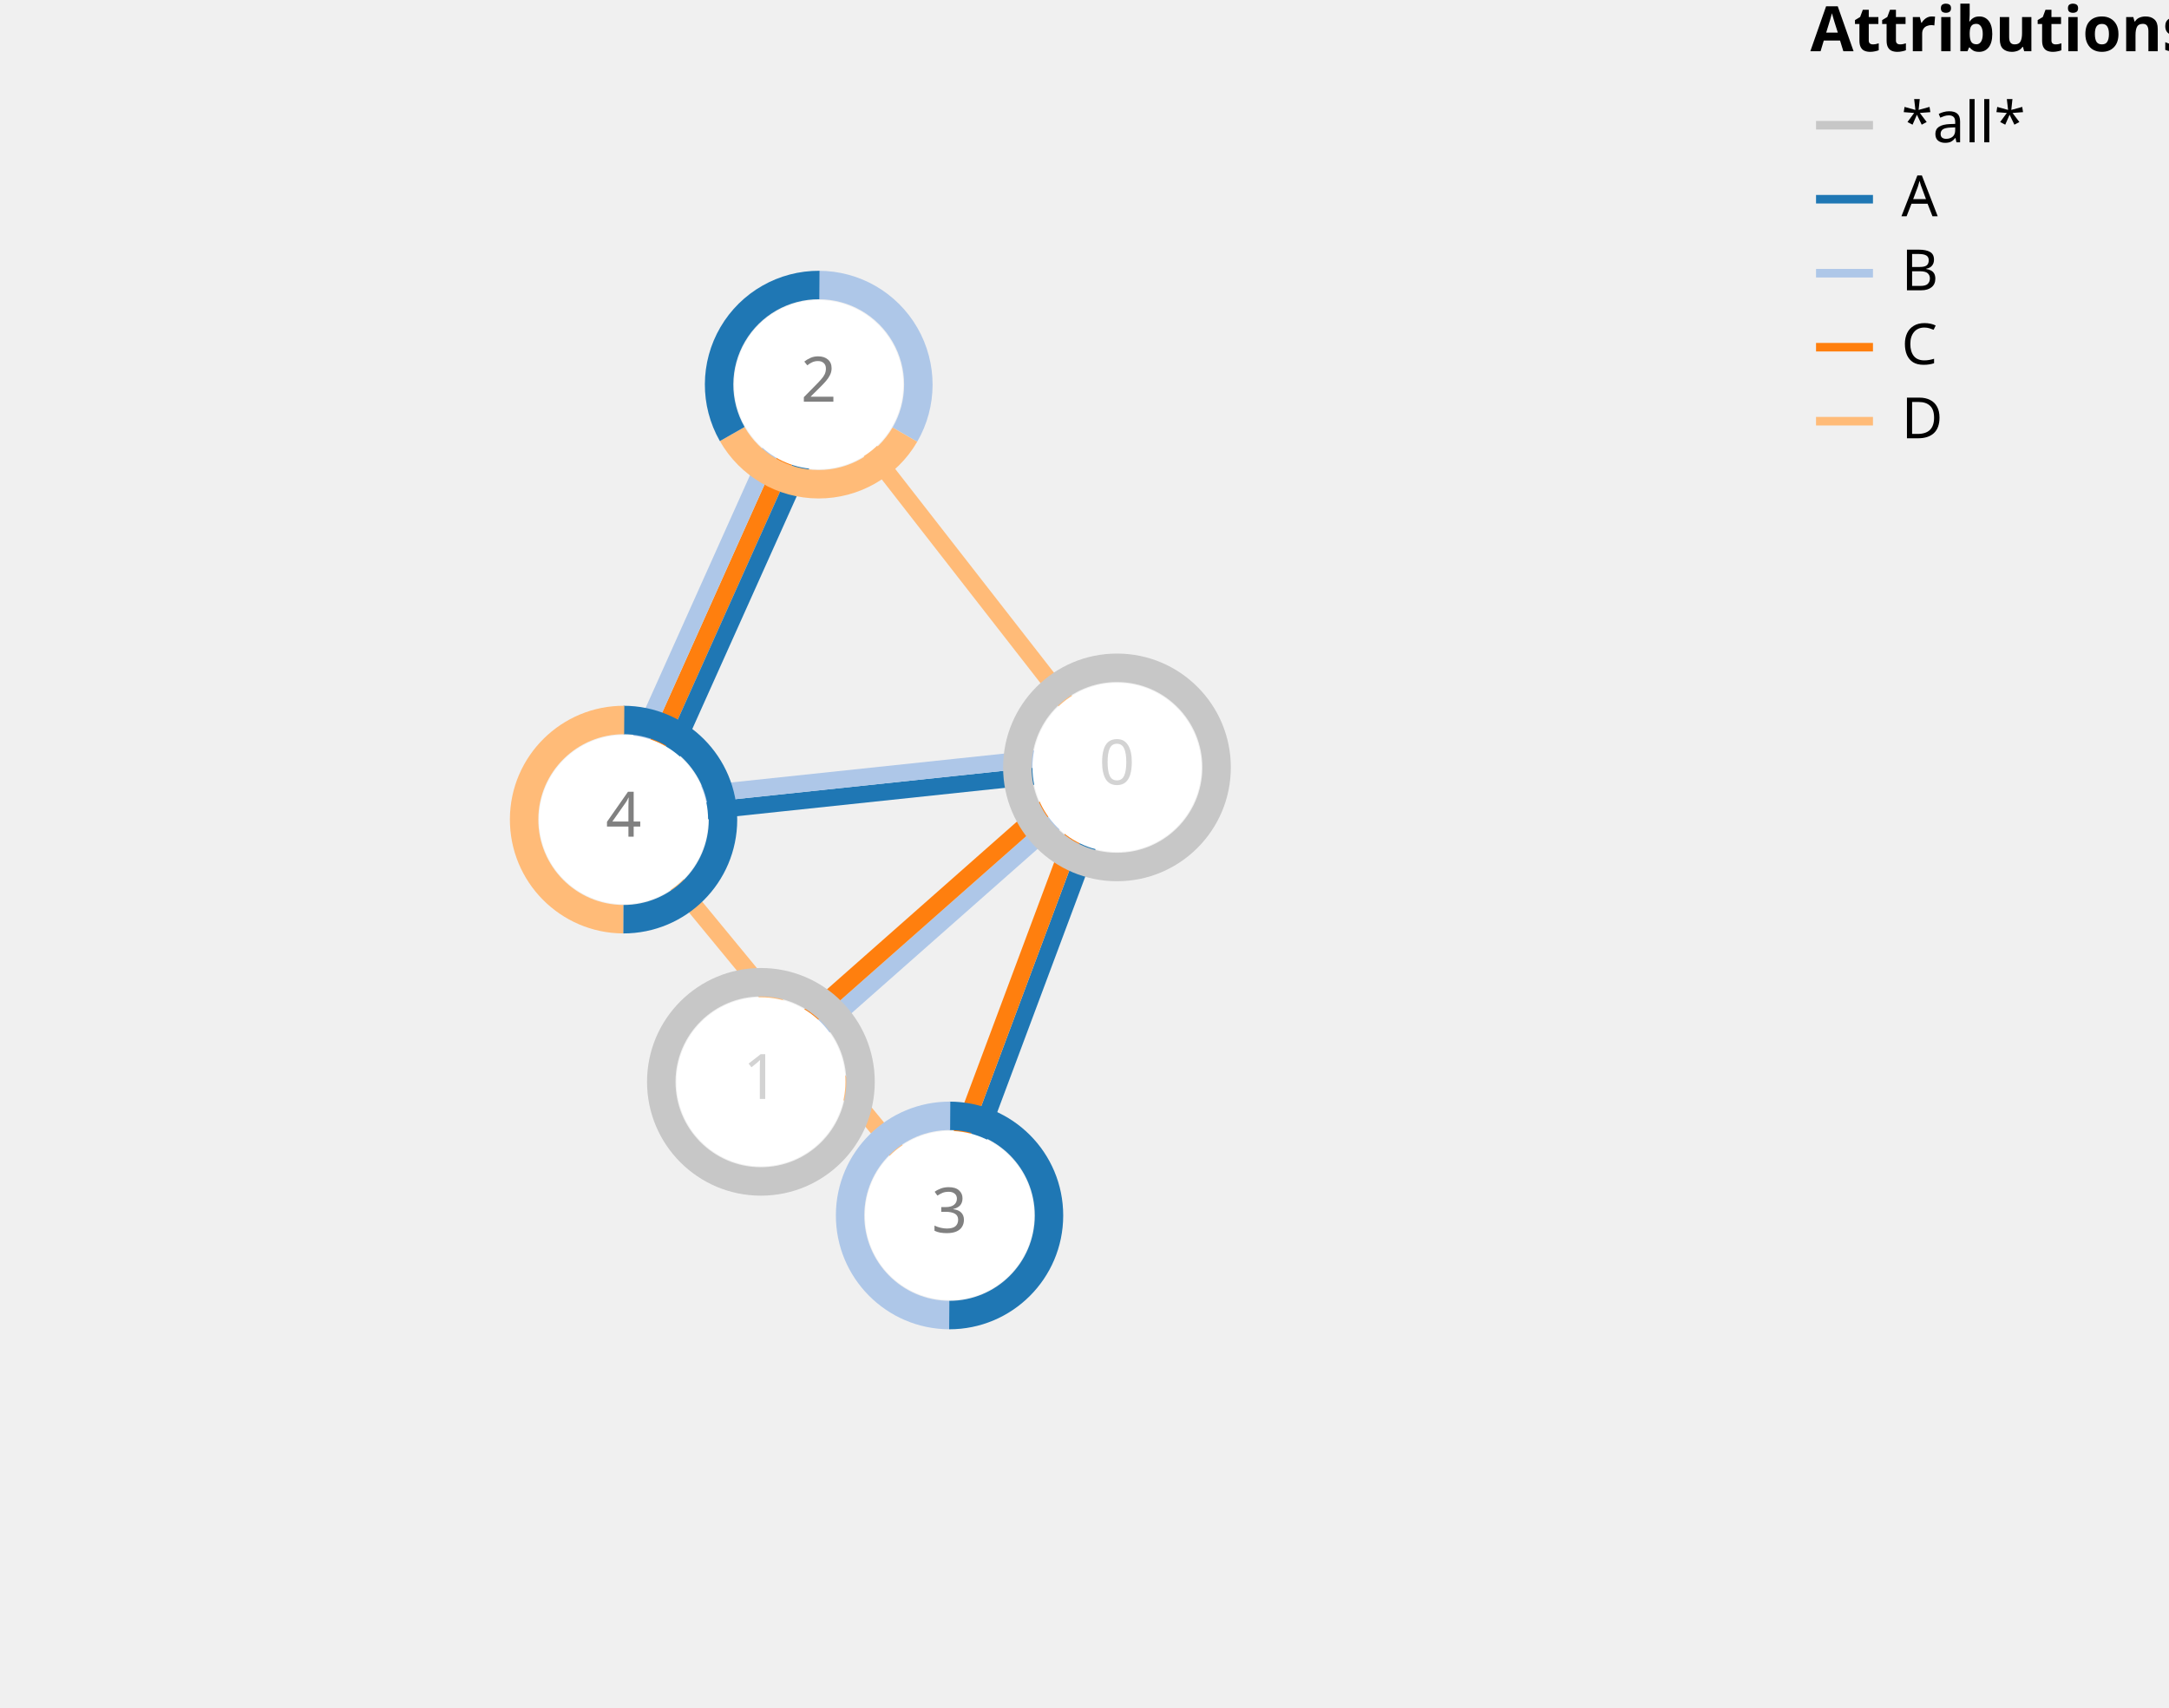
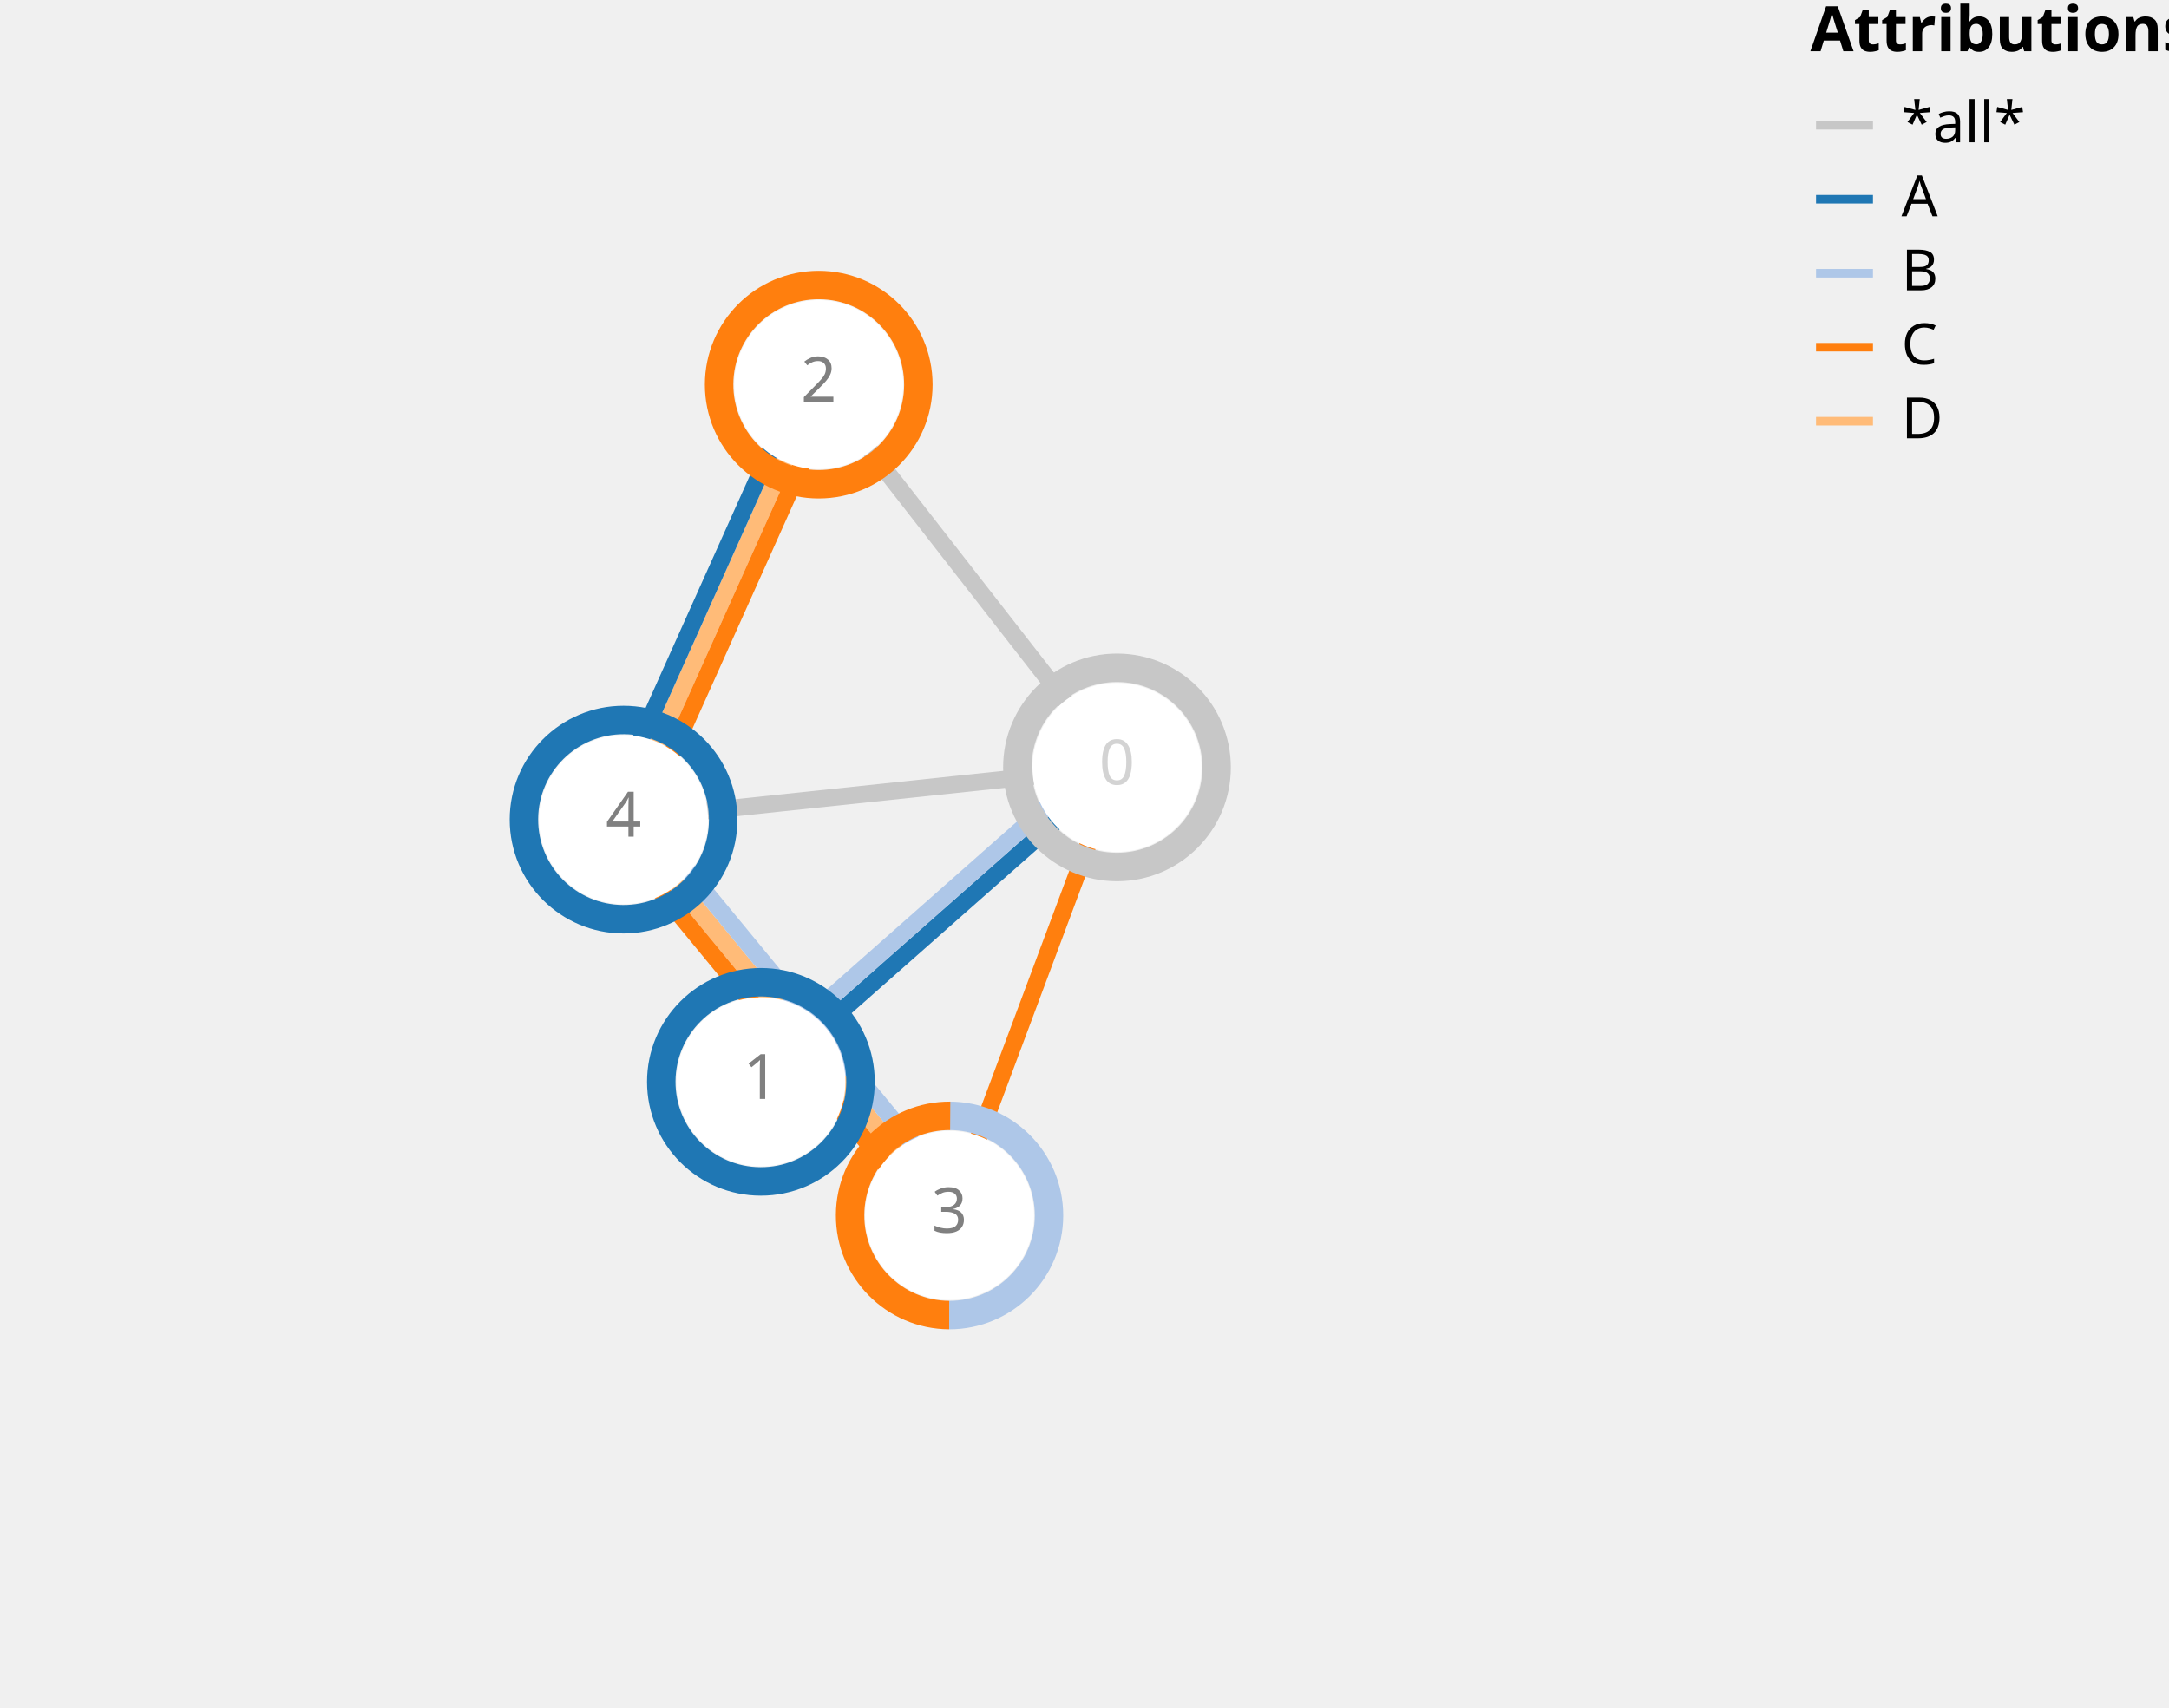
<svg xmlns="http://www.w3.org/2000/svg" version="1.1" class="marks" width="381" height="300" viewBox="0 0 381 300">
  <g fill="none" stroke-miterlimit="10" transform="translate(0,0)">
    <g class="mark-group role-frame root" role="graphics-object" aria-roledescription="group mark container">
      <g transform="translate(0,0)">
        <path class="background" aria-hidden="true" d="M0,0h300v300h-300Z" />
        <g>
          <g class="mark-group role-scope links" role="graphics-object" aria-roledescription="group mark container">
            <g transform="translate(0,0)">
              <path class="background" aria-hidden="true" d="M0,0h0v0h0Z" />
              <g>
                <g class="mark-rule role-mark lines" role="graphics-symbol" aria-roledescription="rule mark container">
-                   <line transform="translate(196.2041,134.8233)" x2="-62.546" y2="55.242" stroke="#aec7e8" stroke-width="3" />
-                   <line transform="translate(194.2181,132.5748)" x2="-62.546" y2="55.242" stroke="#ff7f0e" stroke-width="3" />
-                   <line transform="translate(196.2041,134.8233)" x2="-52.389" y2="-67.249" stroke="#ffbb78" stroke-width="3" />
-                   <line transform="translate(196.2041,134.8233)" x2="-29.41" y2="78.717" stroke="#1f77b4" stroke-width="3" />
-                   <line transform="translate(193.3938,133.7734)" x2="-29.41" y2="78.717" stroke="#ff7f0e" stroke-width="3" />
-                   <line transform="translate(196.2041,134.8233)" x2="-86.672" y2="9.17" stroke="#1f77b4" stroke-width="3" />
-                   <line transform="translate(195.8884,131.84)" x2="-86.672" y2="9.17" stroke="#aec7e8" stroke-width="3" />
-                   <line transform="translate(143.8151,67.57408)" x2="-34.283" y2="76.42" stroke="#ff7f0e" stroke-width="3" />
-                   <line transform="translate(141.0779,66.34614)" x2="-34.283" y2="76.42" stroke="#aec7e8" stroke-width="3" />
-                   <line transform="translate(146.5522,68.80203)" x2="-34.283" y2="76.42" stroke="#1f77b4" stroke-width="3" />
+                   <line transform="translate(196.2041,134.8233)" x2="-62.546" y2="55.242" stroke="#1f77b4" stroke-width="3" />
+                   <line transform="translate(194.2181,132.5748)" x2="-62.546" y2="55.242" stroke="#aec7e8" stroke-width="3" />
+                   <line transform="translate(196.2041,134.8233)" x2="-52.389" y2="-67.249" stroke="#c7c7c7" stroke-width="3" />
+                   <line transform="translate(196.2041,134.8233)" x2="-29.41" y2="78.717" stroke="#ff7f0e" stroke-width="3" />
+                   <line transform="translate(196.2041,134.8233)" x2="-86.672" y2="9.17" stroke="#c7c7c7" stroke-width="3" />
+                   <line transform="translate(143.8151,67.57408)" x2="-34.283" y2="76.42" stroke="#ffbb78" stroke-width="3" />
+                   <line transform="translate(141.0779,66.34614)" x2="-34.283" y2="76.42" stroke="#1f77b4" stroke-width="3" />
+                   <line transform="translate(146.5522,68.80203)" x2="-34.283" y2="76.42" stroke="#ff7f0e" stroke-width="3" />
                  <line transform="translate(166.7941,213.5403)" x2="-57.262" y2="-69.547" stroke="#ffbb78" stroke-width="3" />
+                   <line transform="translate(169.1101,211.6334)" x2="-57.262" y2="-69.547" stroke="#aec7e8" stroke-width="3" />
+                   <line transform="translate(164.4781,215.4472)" x2="-57.262" y2="-69.547" stroke="#ff7f0e" stroke-width="3" />
                </g>
              </g>
              <path class="foreground" aria-hidden="true" d="" display="none" />
            </g>
          </g>
          <g class="mark-group role-scope nodeHalos" role="graphics-object" aria-roledescription="group mark container">
            <g transform="translate(0,0)">
              <path class="background" aria-hidden="true" d="M0,0h0v0h0Z" />
              <g>
                <g class="mark-arc role-mark" role="graphics-symbol" aria-roledescription="arc mark container">
                  <path transform="translate(196.2041,134.8233)" d="M0,-20A20,20,0,1,1,0,20A20,20,0,1,1,0,-20M0.102,-15A15,15,0,1,0,-0.102,15A15,15,0,1,0,0.102,-15Z" fill="#c7c7c7" />
                </g>
              </g>
              <path class="foreground" aria-hidden="true" d="" display="none" />
            </g>
            <g transform="translate(0,0)">
              <path class="background" aria-hidden="true" d="M0,0h0v0h0Z" />
              <g>
                <g class="mark-arc role-mark" role="graphics-symbol" aria-roledescription="arc mark container">
-                   <path transform="translate(133.6578,190.0657)" d="M0,-20A20,20,0,1,1,0,20A20,20,0,1,1,0,-20M0.102,-15A15,15,0,1,0,-0.102,15A15,15,0,1,0,0.102,-15Z" fill="#c7c7c7" />
+                   <path transform="translate(133.6578,190.0657)" d="M0,-20A20,20,0,1,1,0,20A20,20,0,1,1,0,-20M0.102,-15A15,15,0,1,0,-0.102,15A15,15,0,1,0,0.102,-15Z" fill="#1f77b4" />
                </g>
              </g>
              <path class="foreground" aria-hidden="true" d="" display="none" />
            </g>
            <g transform="translate(0,0)">
              <path class="background" aria-hidden="true" d="M0,0h0v0h0Z" />
              <g>
                <g class="mark-arc role-mark" role="graphics-symbol" aria-roledescription="arc mark container">
-                   <path transform="translate(143.8151,67.57408)" d="M0,-20A20,20,0,0,1,17.298,10.039L12.973,7.529A15,15,0,0,0,0,-15Z" fill="#aec7e8" />
-                   <path transform="translate(143.8151,67.57408)" d="M17.298,10.039A20,20,0,0,1,-17.366,9.921L-13.024,7.441A15,15,0,0,0,12.973,7.529Z" fill="#ffbb78" />
-                   <path transform="translate(143.8151,67.57408)" d="M-17.366,9.921A20,20,0,0,1,0.136,-20L0.102,-15A15,15,0,0,0,-13.024,7.441Z" fill="#1f77b4" />
+                   <path transform="translate(143.8151,67.57408)" d="M0,-20A20,20,0,1,1,0,20A20,20,0,1,1,0,-20M0.102,-15A15,15,0,1,0,-0.102,15A15,15,0,1,0,0.102,-15Z" fill="#ff7f0e" />
                </g>
              </g>
              <path class="foreground" aria-hidden="true" d="" display="none" />
            </g>
            <g transform="translate(0,0)">
              <path class="background" aria-hidden="true" d="M0,0h0v0h0Z" />
              <g>
                <g class="mark-arc role-mark" role="graphics-symbol" aria-roledescription="arc mark container">
-                   <path transform="translate(166.7941,213.5403)" d="M0,-20A20,20,0,1,1,-0.068,20L-0.051,15A15,15,0,1,0,0,-15Z" fill="#1f77b4" />
-                   <path transform="translate(166.7941,213.5403)" d="M-0.068,20A20,20,0,1,1,0.136,-20L0.102,-15A15,15,0,1,0,-0.051,15Z" fill="#aec7e8" />
+                   <path transform="translate(166.7941,213.5403)" d="M0,-20A20,20,0,1,1,-0.068,20L-0.051,15A15,15,0,1,0,0,-15Z" fill="#aec7e8" />
+                   <path transform="translate(166.7941,213.5403)" d="M-0.068,20A20,20,0,1,1,0.136,-20L0.102,-15A15,15,0,1,0,-0.051,15Z" fill="#ff7f0e" />
                </g>
              </g>
              <path class="foreground" aria-hidden="true" d="" display="none" />
            </g>
            <g transform="translate(0,0)">
              <path class="background" aria-hidden="true" d="M0,0h0v0h0Z" />
              <g>
                <g class="mark-arc role-mark" role="graphics-symbol" aria-roledescription="arc mark container">
-                   <path transform="translate(109.532,143.9938)" d="M0,-20A20,20,0,1,1,-0.068,20L-0.051,15A15,15,0,1,0,0,-15Z" fill="#1f77b4" />
-                   <path transform="translate(109.532,143.9938)" d="M-0.068,20A20,20,0,1,1,0.136,-20L0.102,-15A15,15,0,1,0,-0.051,15Z" fill="#ffbb78" />
+                   <path transform="translate(109.532,143.9938)" d="M0,-20A20,20,0,1,1,0,20A20,20,0,1,1,0,-20M0.102,-15A15,15,0,1,0,-0.102,15A15,15,0,1,0,0.102,-15Z" fill="#1f77b4" />
                </g>
              </g>
              <path class="foreground" aria-hidden="true" d="" display="none" />
            </g>
          </g>
          <g class="mark-group role-legend" role="graphics-symbol" aria-roledescription="legend" aria-label="Symbol legend titled 'Attributions' for stroke color with 5 values: *all*, A, B, C, D">
            <g transform="translate(318,0)">
              <path class="background" aria-hidden="true" d="M0,0h63v79h-63Z" pointer-events="none" />
              <g>
                <g class="mark-group role-legend-entry">
                  <g transform="translate(0,16)">
                    <path class="background" aria-hidden="true" d="M0,0h0v0h0Z" pointer-events="none" />
                    <g>
                      <g class="mark-group role-scope" role="graphics-object" aria-roledescription="group mark container">
                        <g transform="translate(0,0)">
                          <path class="background" aria-hidden="true" d="M0,0h33.788v11h-33.788Z" pointer-events="none" opacity="1" />
                          <g>
                            <g class="mark-symbol role-legend-symbol" pointer-events="none">
                              <path transform="translate(6,6)" d="M-5,0L5,0" stroke="#c7c7c7" stroke-width="1.5" opacity="1" />
                            </g>
                            <g class="mark-text role-legend-label" pointer-events="none">
                              <text text-anchor="start" transform="translate(16,9)" font-family="sans-serif" font-size="10px" fill="#000" opacity="1">*all*</text>
                            </g>
                          </g>
                          <path class="foreground" aria-hidden="true" d="" pointer-events="none" display="none" />
                        </g>
                        <g transform="translate(0,13)">
                          <path class="background" aria-hidden="true" d="M0,0h33.788v11h-33.788Z" pointer-events="none" opacity="1" />
                          <g>
                            <g class="mark-symbol role-legend-symbol" pointer-events="none">
                              <path transform="translate(6,6)" d="M-5,0L5,0" stroke="#1f77b4" stroke-width="1.5" opacity="1" />
                            </g>
                            <g class="mark-text role-legend-label" pointer-events="none">
                              <text text-anchor="start" transform="translate(16,9)" font-family="sans-serif" font-size="10px" fill="#000" opacity="1">A</text>
                            </g>
                          </g>
                          <path class="foreground" aria-hidden="true" d="" pointer-events="none" display="none" />
                        </g>
                        <g transform="translate(0,26)">
                          <path class="background" aria-hidden="true" d="M0,0h33.788v11h-33.788Z" pointer-events="none" opacity="1" />
                          <g>
                            <g class="mark-symbol role-legend-symbol" pointer-events="none">
                              <path transform="translate(6,6)" d="M-5,0L5,0" stroke="#aec7e8" stroke-width="1.5" opacity="1" />
                            </g>
                            <g class="mark-text role-legend-label" pointer-events="none">
                              <text text-anchor="start" transform="translate(16,9)" font-family="sans-serif" font-size="10px" fill="#000" opacity="1">B</text>
                            </g>
                          </g>
                          <path class="foreground" aria-hidden="true" d="" pointer-events="none" display="none" />
                        </g>
                        <g transform="translate(0,39)">
                          <path class="background" aria-hidden="true" d="M0,0h33.788v11h-33.788Z" pointer-events="none" opacity="1" />
                          <g>
                            <g class="mark-symbol role-legend-symbol" pointer-events="none">
                              <path transform="translate(6,6)" d="M-5,0L5,0" stroke="#ff7f0e" stroke-width="1.5" opacity="1" />
                            </g>
                            <g class="mark-text role-legend-label" pointer-events="none">
                              <text text-anchor="start" transform="translate(16,9)" font-family="sans-serif" font-size="10px" fill="#000" opacity="1">C</text>
                            </g>
                          </g>
                          <path class="foreground" aria-hidden="true" d="" pointer-events="none" display="none" />
                        </g>
                        <g transform="translate(0,52)">
                          <path class="background" aria-hidden="true" d="M0,0h33.788v11h-33.788Z" pointer-events="none" opacity="1" />
                          <g>
                            <g class="mark-symbol role-legend-symbol" pointer-events="none">
                              <path transform="translate(6,6)" d="M-5,0L5,0" stroke="#ffbb78" stroke-width="1.5" opacity="1" />
                            </g>
                            <g class="mark-text role-legend-label" pointer-events="none">
                              <text text-anchor="start" transform="translate(16,9)" font-family="sans-serif" font-size="10px" fill="#000" opacity="1">D</text>
                            </g>
                          </g>
                          <path class="foreground" aria-hidden="true" d="" pointer-events="none" display="none" />
                        </g>
                      </g>
                    </g>
                    <path class="foreground" aria-hidden="true" d="" pointer-events="none" display="none" />
                  </g>
                </g>
                <g class="mark-text role-legend-title" pointer-events="none">
                  <text text-anchor="start" transform="translate(0,9)" font-family="sans-serif" font-size="11px" font-weight="bold" fill="#000" opacity="1">Attributions</text>
                </g>
              </g>
              <path class="foreground" aria-hidden="true" d="" pointer-events="none" display="none" />
            </g>
          </g>
          <g class="mark-symbol role-mark nodes" role="graphics-symbol" aria-roledescription="symbol mark container">
            <path transform="translate(196.2041,134.8233)" d="M14.849,0A14.849,14.849,0,1,1,-14.849,0A14.849,14.849,0,1,1,14.849,0" fill="white" />
            <path transform="translate(133.6578,190.0657)" d="M14.849,0A14.849,14.849,0,1,1,-14.849,0A14.849,14.849,0,1,1,14.849,0" fill="white" />
            <path transform="translate(143.8151,67.57408)" d="M14.849,0A14.849,14.849,0,1,1,-14.849,0A14.849,14.849,0,1,1,14.849,0" fill="white" />
            <path transform="translate(166.7941,213.5403)" d="M14.849,0A14.849,14.849,0,1,1,-14.849,0A14.849,14.849,0,1,1,14.849,0" fill="white" />
            <path transform="translate(109.532,143.9938)" d="M14.849,0A14.849,14.849,0,1,1,-14.849,0A14.849,14.849,0,1,1,14.849,0" fill="white" />
          </g>
          <g class="mark-text role-mark labels" role="graphics-object" aria-roledescription="text mark container" pointer-events="none">
            <text text-anchor="middle" transform="translate(196.2041,137.8233)" font-family="sans-serif" font-size="11px" fill="lightgray">0</text>
-             <text text-anchor="middle" transform="translate(133.6578,193.0657)" font-family="sans-serif" font-size="11px" fill="lightgray">1</text>
+             <text text-anchor="middle" transform="translate(133.6578,193.0657)" font-family="sans-serif" font-size="11px" fill="gray">1</text>
            <text text-anchor="middle" transform="translate(143.8151,70.57408)" font-family="sans-serif" font-size="11px" fill="gray">2</text>
            <text text-anchor="middle" transform="translate(166.7941,216.5403)" font-family="sans-serif" font-size="11px" fill="gray">3</text>
            <text text-anchor="middle" transform="translate(109.532,146.9938)" font-family="sans-serif" font-size="11px" fill="gray">4</text>
          </g>
        </g>
        <path class="foreground" aria-hidden="true" d="" display="none" />
      </g>
    </g>
  </g>
</svg>
